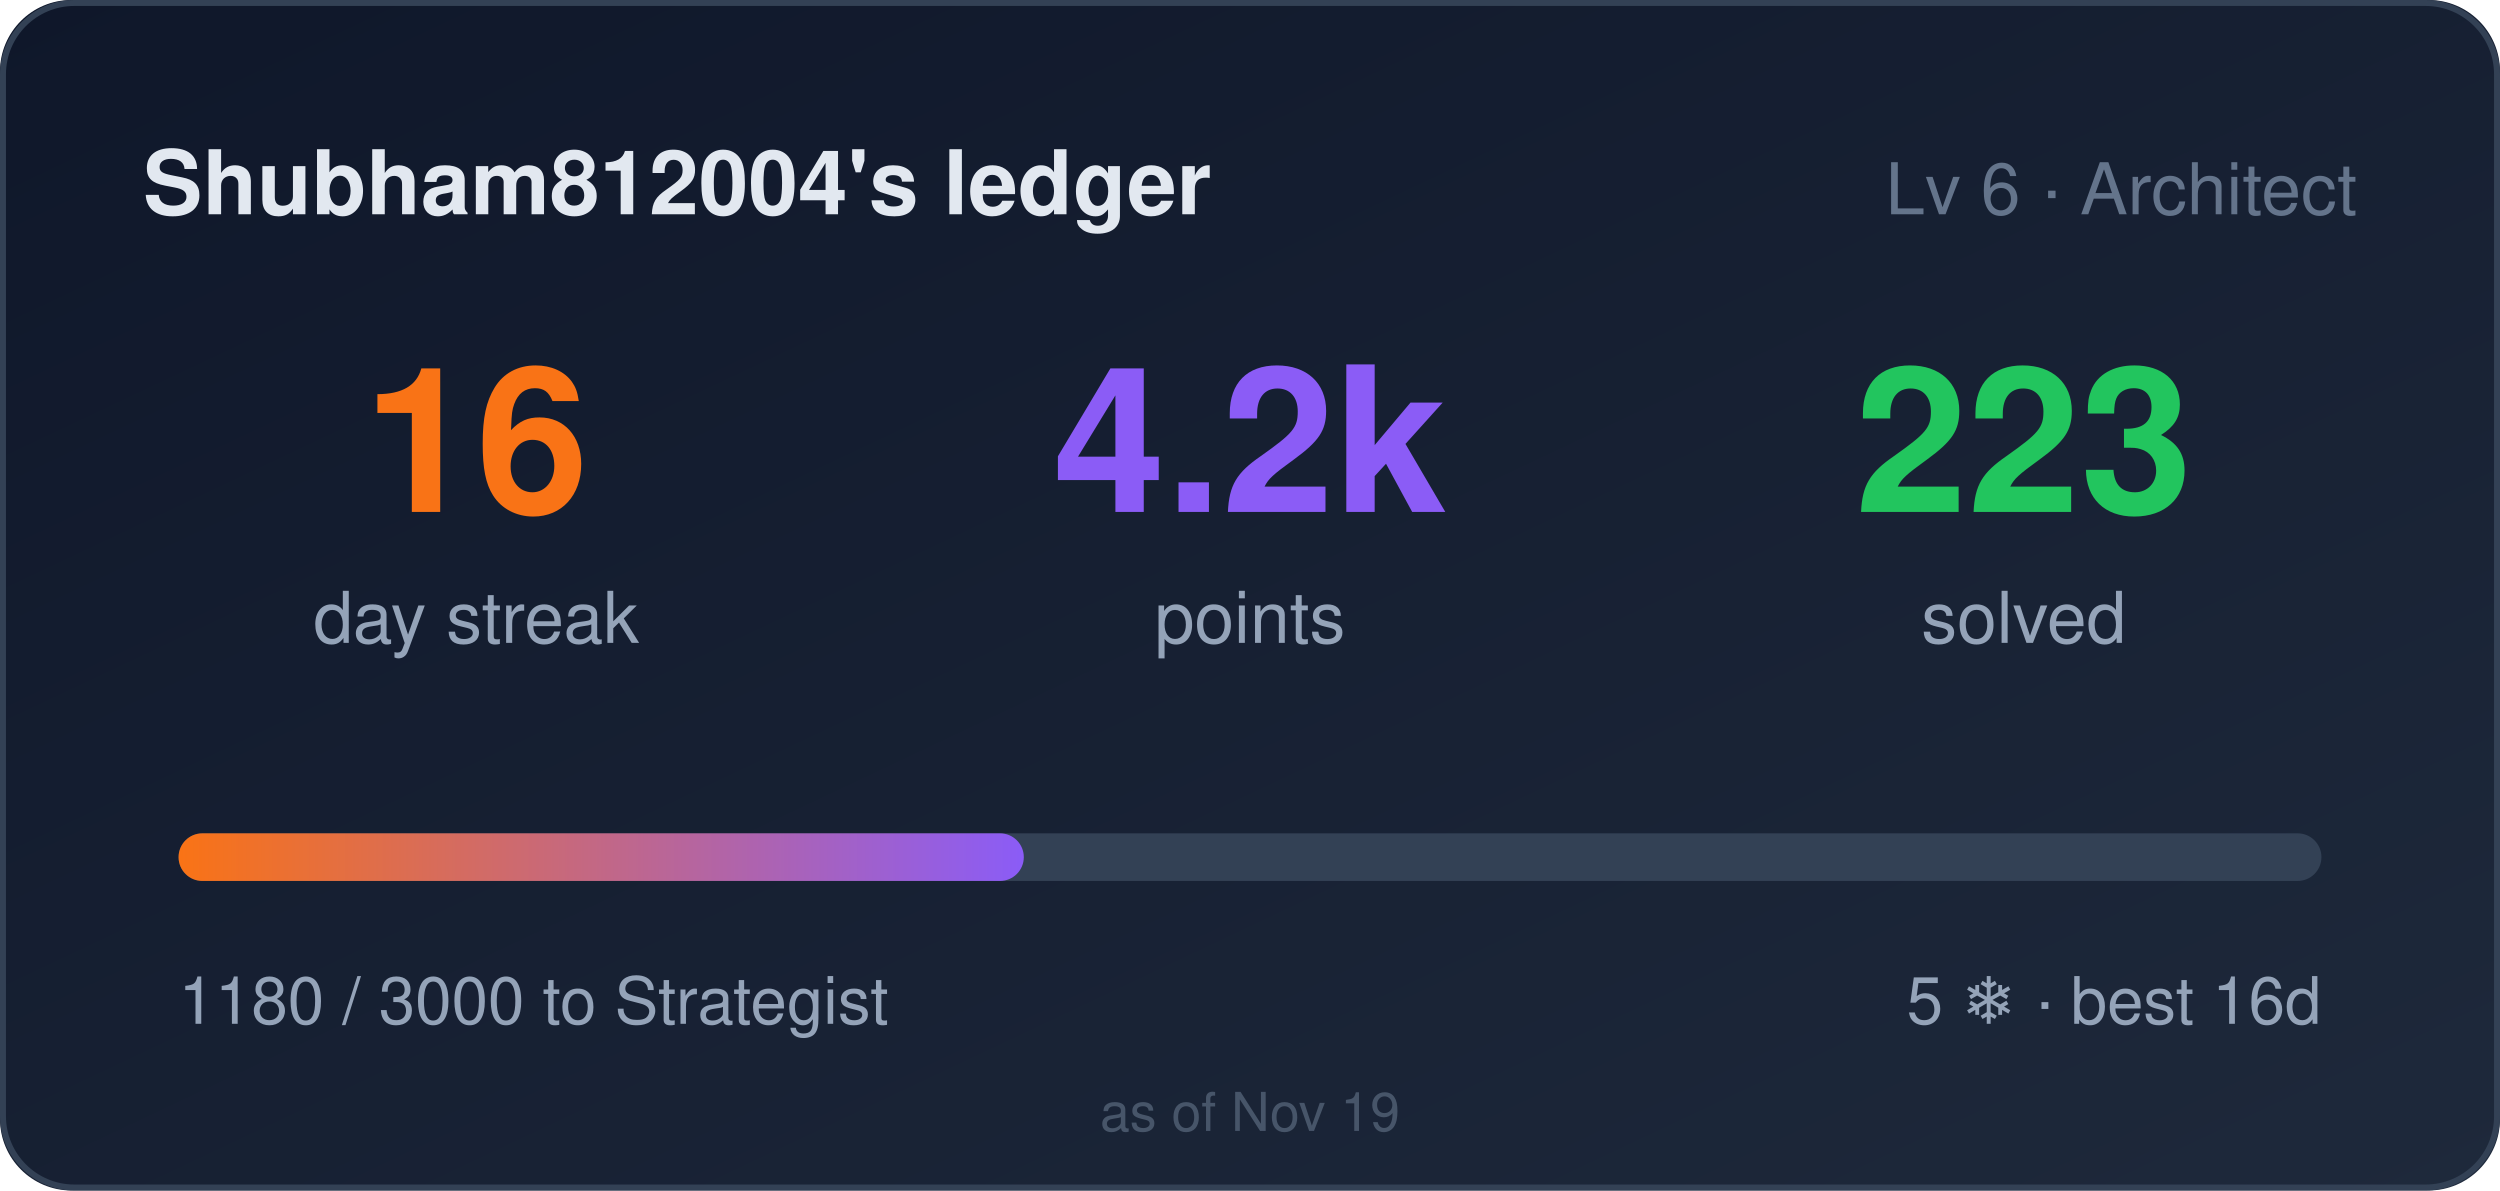
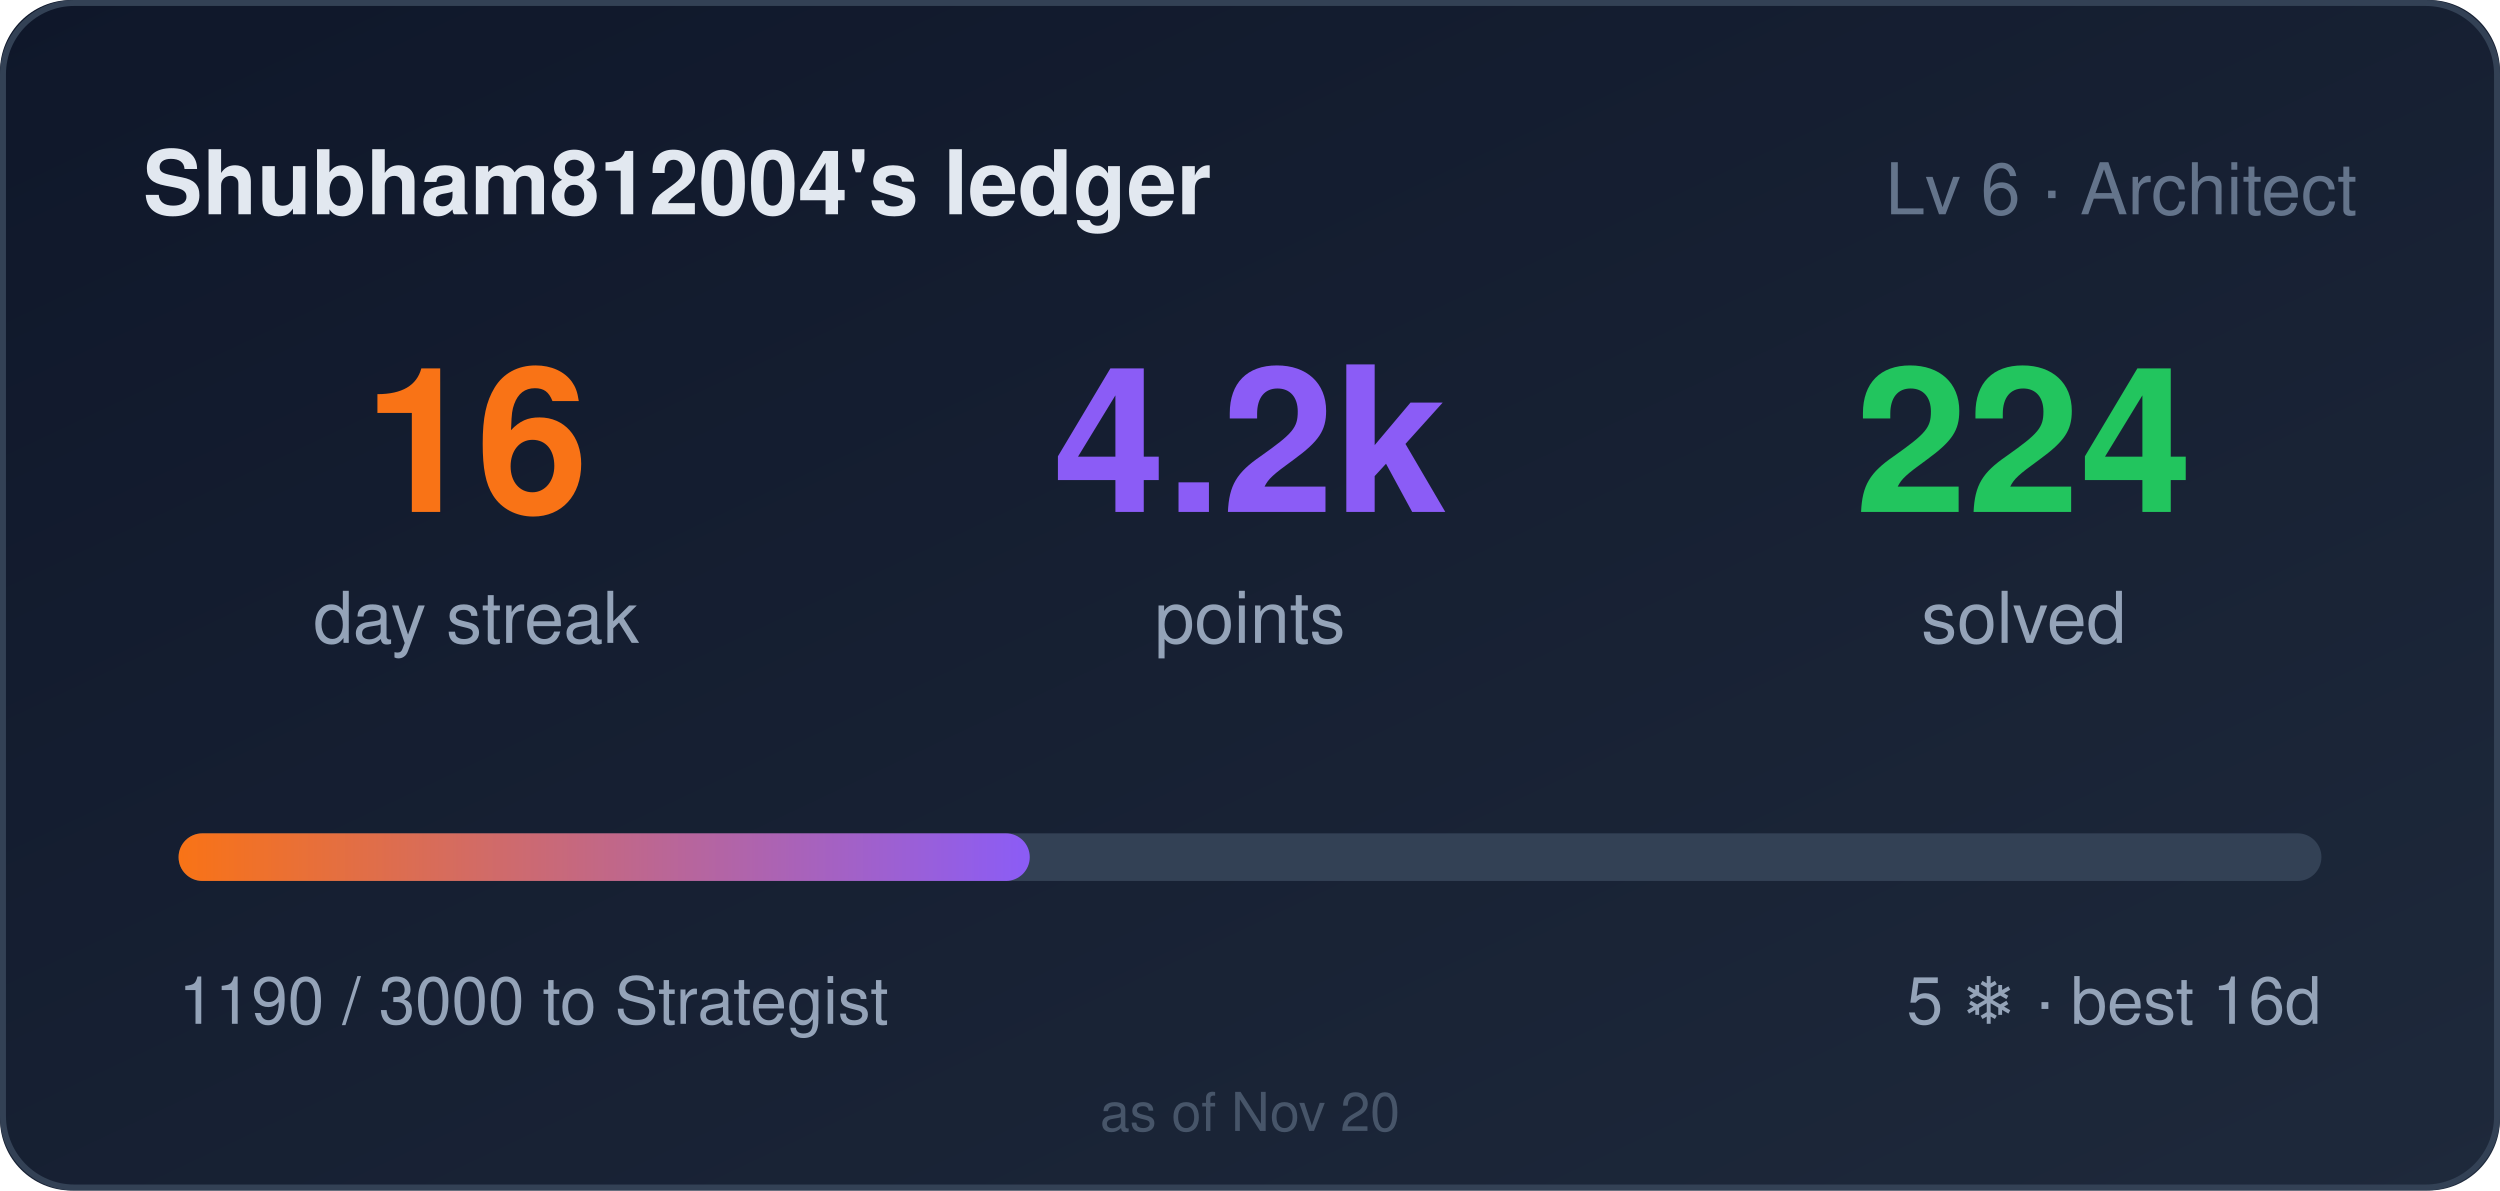
- <svg xmlns="http://www.w3.org/2000/svg" width="420" height="200" role="img" aria-label="Shubham812004's ledger: 16 day streak, 4180 points">
+ <svg xmlns="http://www.w3.org/2000/svg" width="420" height="200" role="img" aria-label="Shubham812004's ledger: 16 day streak, 4190 points">
  <style>
    .bar,.n{transform-box:fill-box}
    .bar{transform-origin:left center}
    @media (prefers-reduced-motion: no-preference){
      .bar{animation:cl-grow .9s cubic-bezier(.22,1,.36,1) both}
      .n{animation:cl-rise .5s ease-out both}
      .n2{animation-delay:.08s}
      .n3{animation-delay:.16s}
    }
    @keyframes cl-grow{from{transform:scaleX(0)}to{transform:scaleX(1)}}
    @keyframes cl-rise{from{opacity:0;transform:translateY(6px)}to{opacity:1;transform:none}}
  </style>
  <defs>
    <linearGradient id="bg" x1="0" y1="0" x2="1" y2="1">
      <stop offset="0" stop-color="#0f172a" />
      <stop offset="1" stop-color="#1e293b" />
    </linearGradient>
    <linearGradient id="bar" x1="0" y1="0" x2="1" y2="0">
      <stop offset="0" stop-color="#f97316" />
      <stop offset="1" stop-color="#8b5cf6" />
    </linearGradient>
  </defs>
  <rect width="420" height="200" rx="12" fill="url(#bg)" />
  <rect x="0.5" y="0.5" width="419" height="199" rx="12" fill="none" stroke="#334155" />
  <text x="24" y="36" fill="#e2e8f0" font-size="15" font-weight="600" font-family="Segoe UI,Helvetica,Arial,sans-serif">Shubham812004's ledger</text>
  <text x="396" y="36" fill="#64748b" font-size="12" text-anchor="end" font-family="Segoe UI,Helvetica,Arial,sans-serif">Lv 6 · Architect</text>
  <g font-family="Segoe UI,Helvetica,Arial,sans-serif">
    <text class="n n1" x="80" y="86" fill="#f97316" font-size="34" font-weight="700" text-anchor="middle">16</text>
    <text x="80" y="108" fill="#94a3b8" font-size="12" text-anchor="middle">day streak</text>
    <text class="n n2" x="210" y="86" fill="#8b5cf6" font-size="34" font-weight="700" text-anchor="middle">4.2k</text>
    <text x="210" y="108" fill="#94a3b8" font-size="12" text-anchor="middle">points</text>
-     <text class="n n3" x="340" y="86" fill="#22c55e" font-size="34" font-weight="700" text-anchor="middle">223</text>
+     <text class="n n3" x="340" y="86" fill="#22c55e" font-size="34" font-weight="700" text-anchor="middle">224</text>
    <text x="340" y="108" fill="#94a3b8" font-size="12" text-anchor="middle">solved</text>
  </g>
  <rect x="30" y="140" width="360" height="8" rx="4" fill="#334155" />
-   <rect class="bar" x="30" y="140" width="142" height="8" rx="4" fill="url(#bar)" />
-   <text x="30" y="172" fill="#94a3b8" font-size="11" font-family="Segoe UI,Helvetica,Arial,sans-serif">1180 / 3000 to Strategist</text>
+   <rect class="bar" x="30" y="140" width="143" height="8" rx="4" fill="url(#bar)" />
+   <text x="30" y="172" fill="#94a3b8" font-size="11" font-family="Segoe UI,Helvetica,Arial,sans-serif">1190 / 3000 to Strategist</text>
  <text x="390" y="172" fill="#94a3b8" font-size="11" text-anchor="end" font-family="Segoe UI,Helvetica,Arial,sans-serif">5 ❄ · best 16d</text>
-   <text x="210" y="190" fill="#475569" font-size="9" text-anchor="middle" font-family="Segoe UI,Helvetica,Arial,sans-serif">as of Nov 19</text>
+   <text x="210" y="190" fill="#475569" font-size="9" text-anchor="middle" font-family="Segoe UI,Helvetica,Arial,sans-serif">as of Nov 20</text>
</svg>
